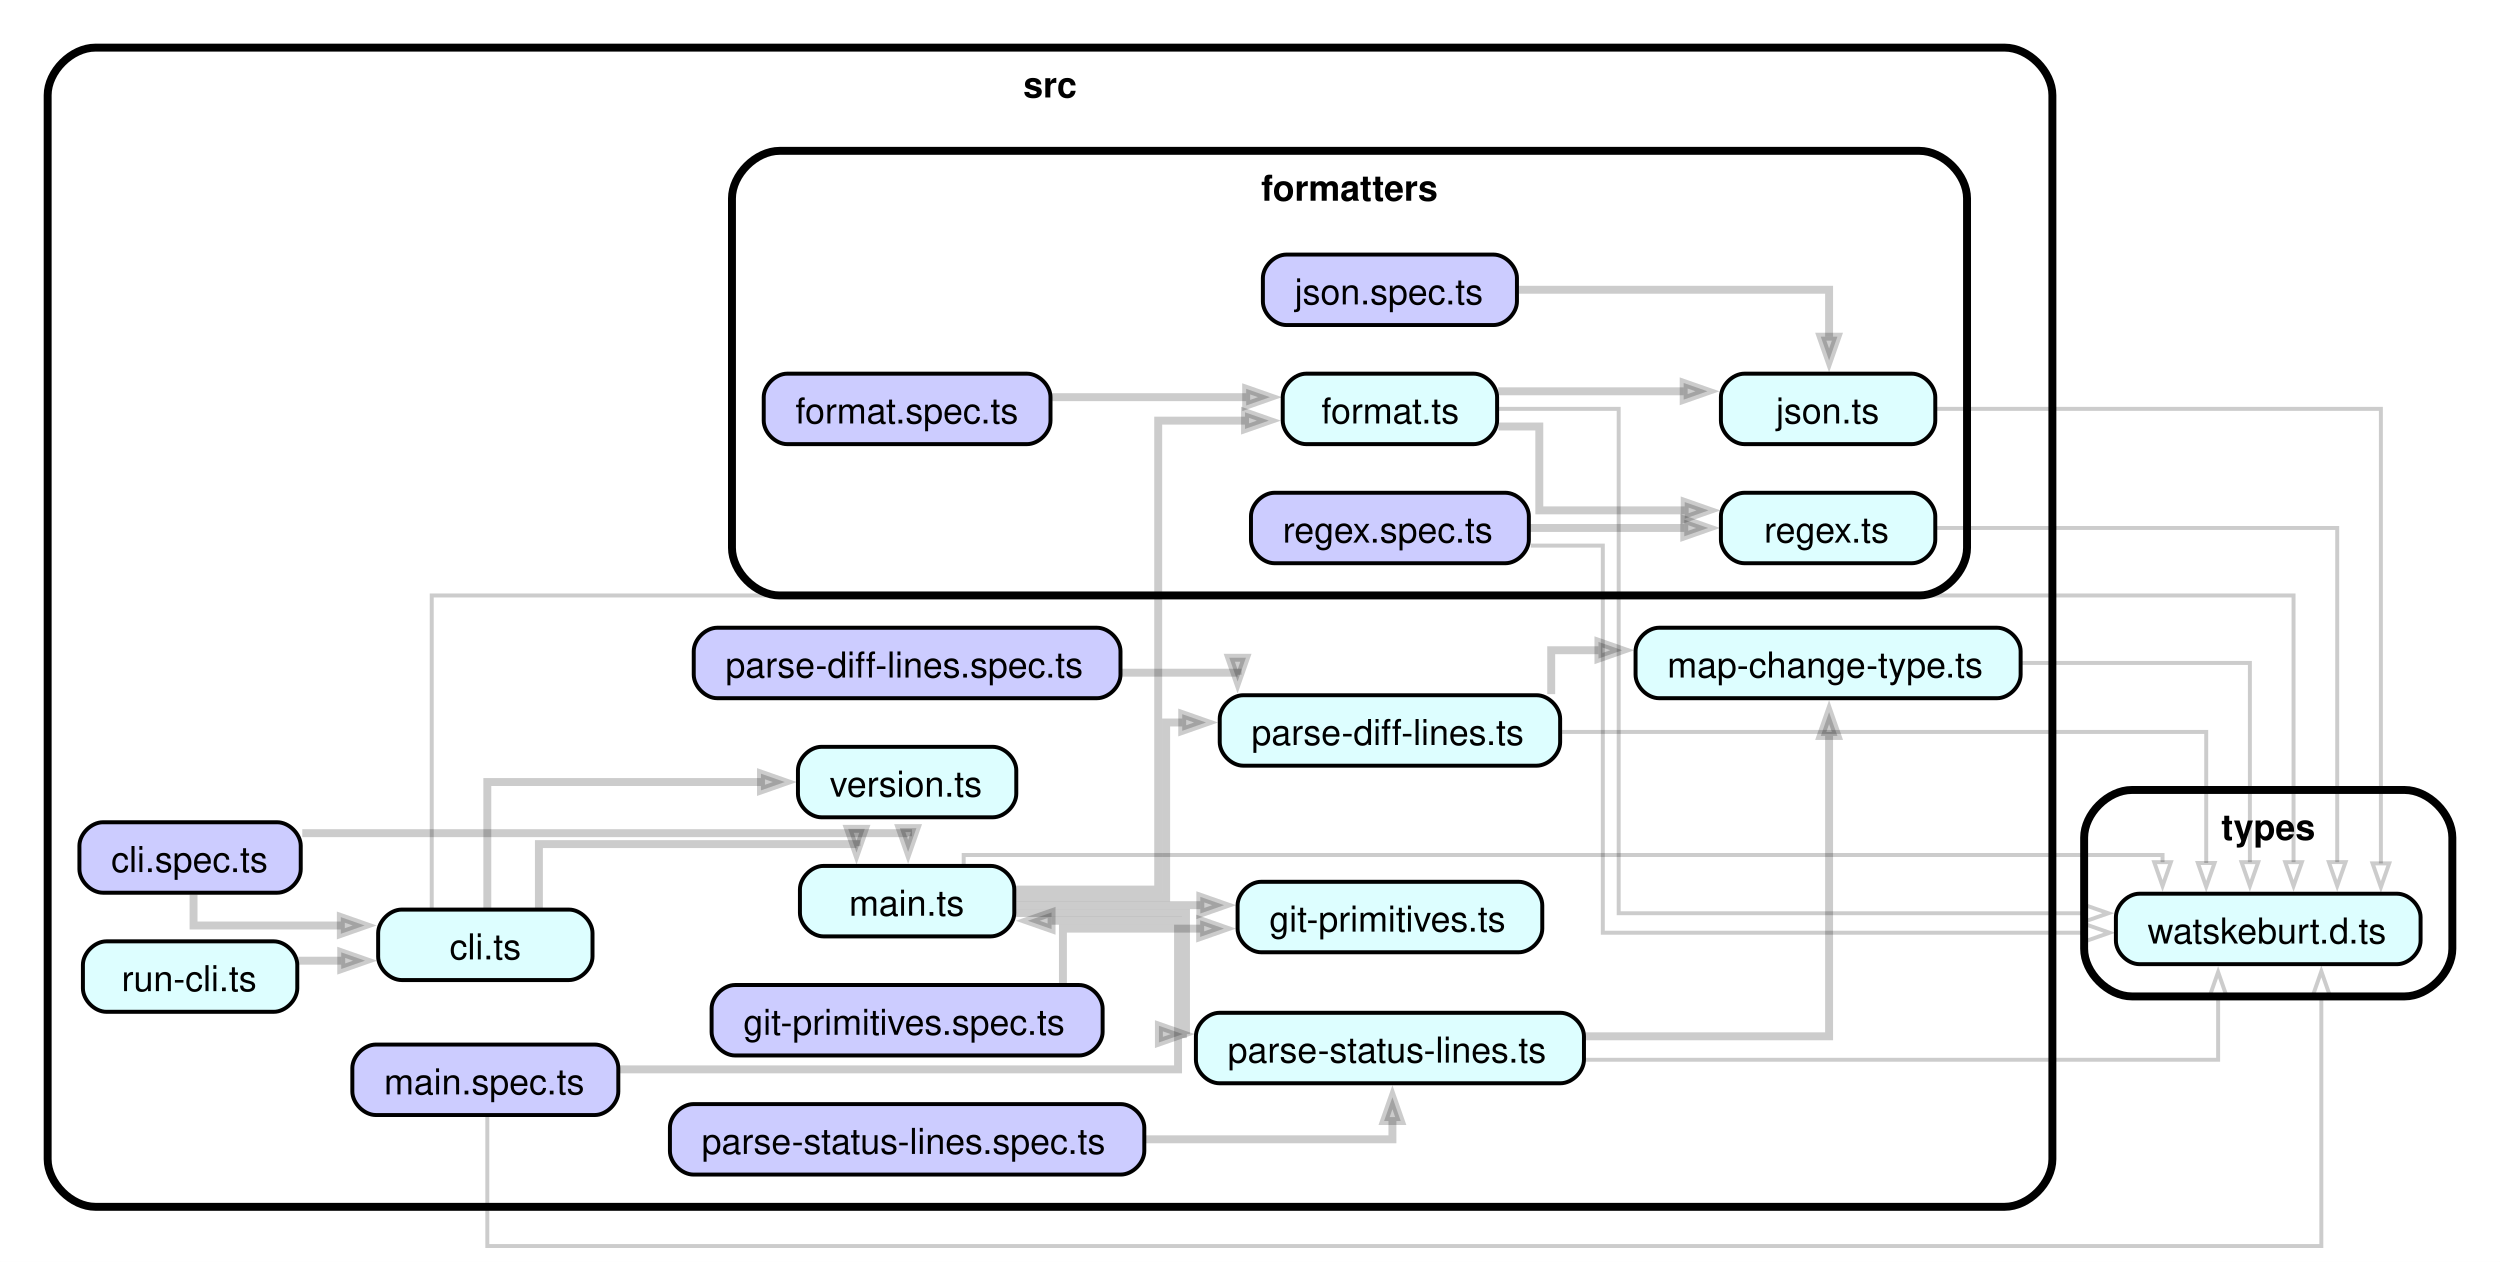
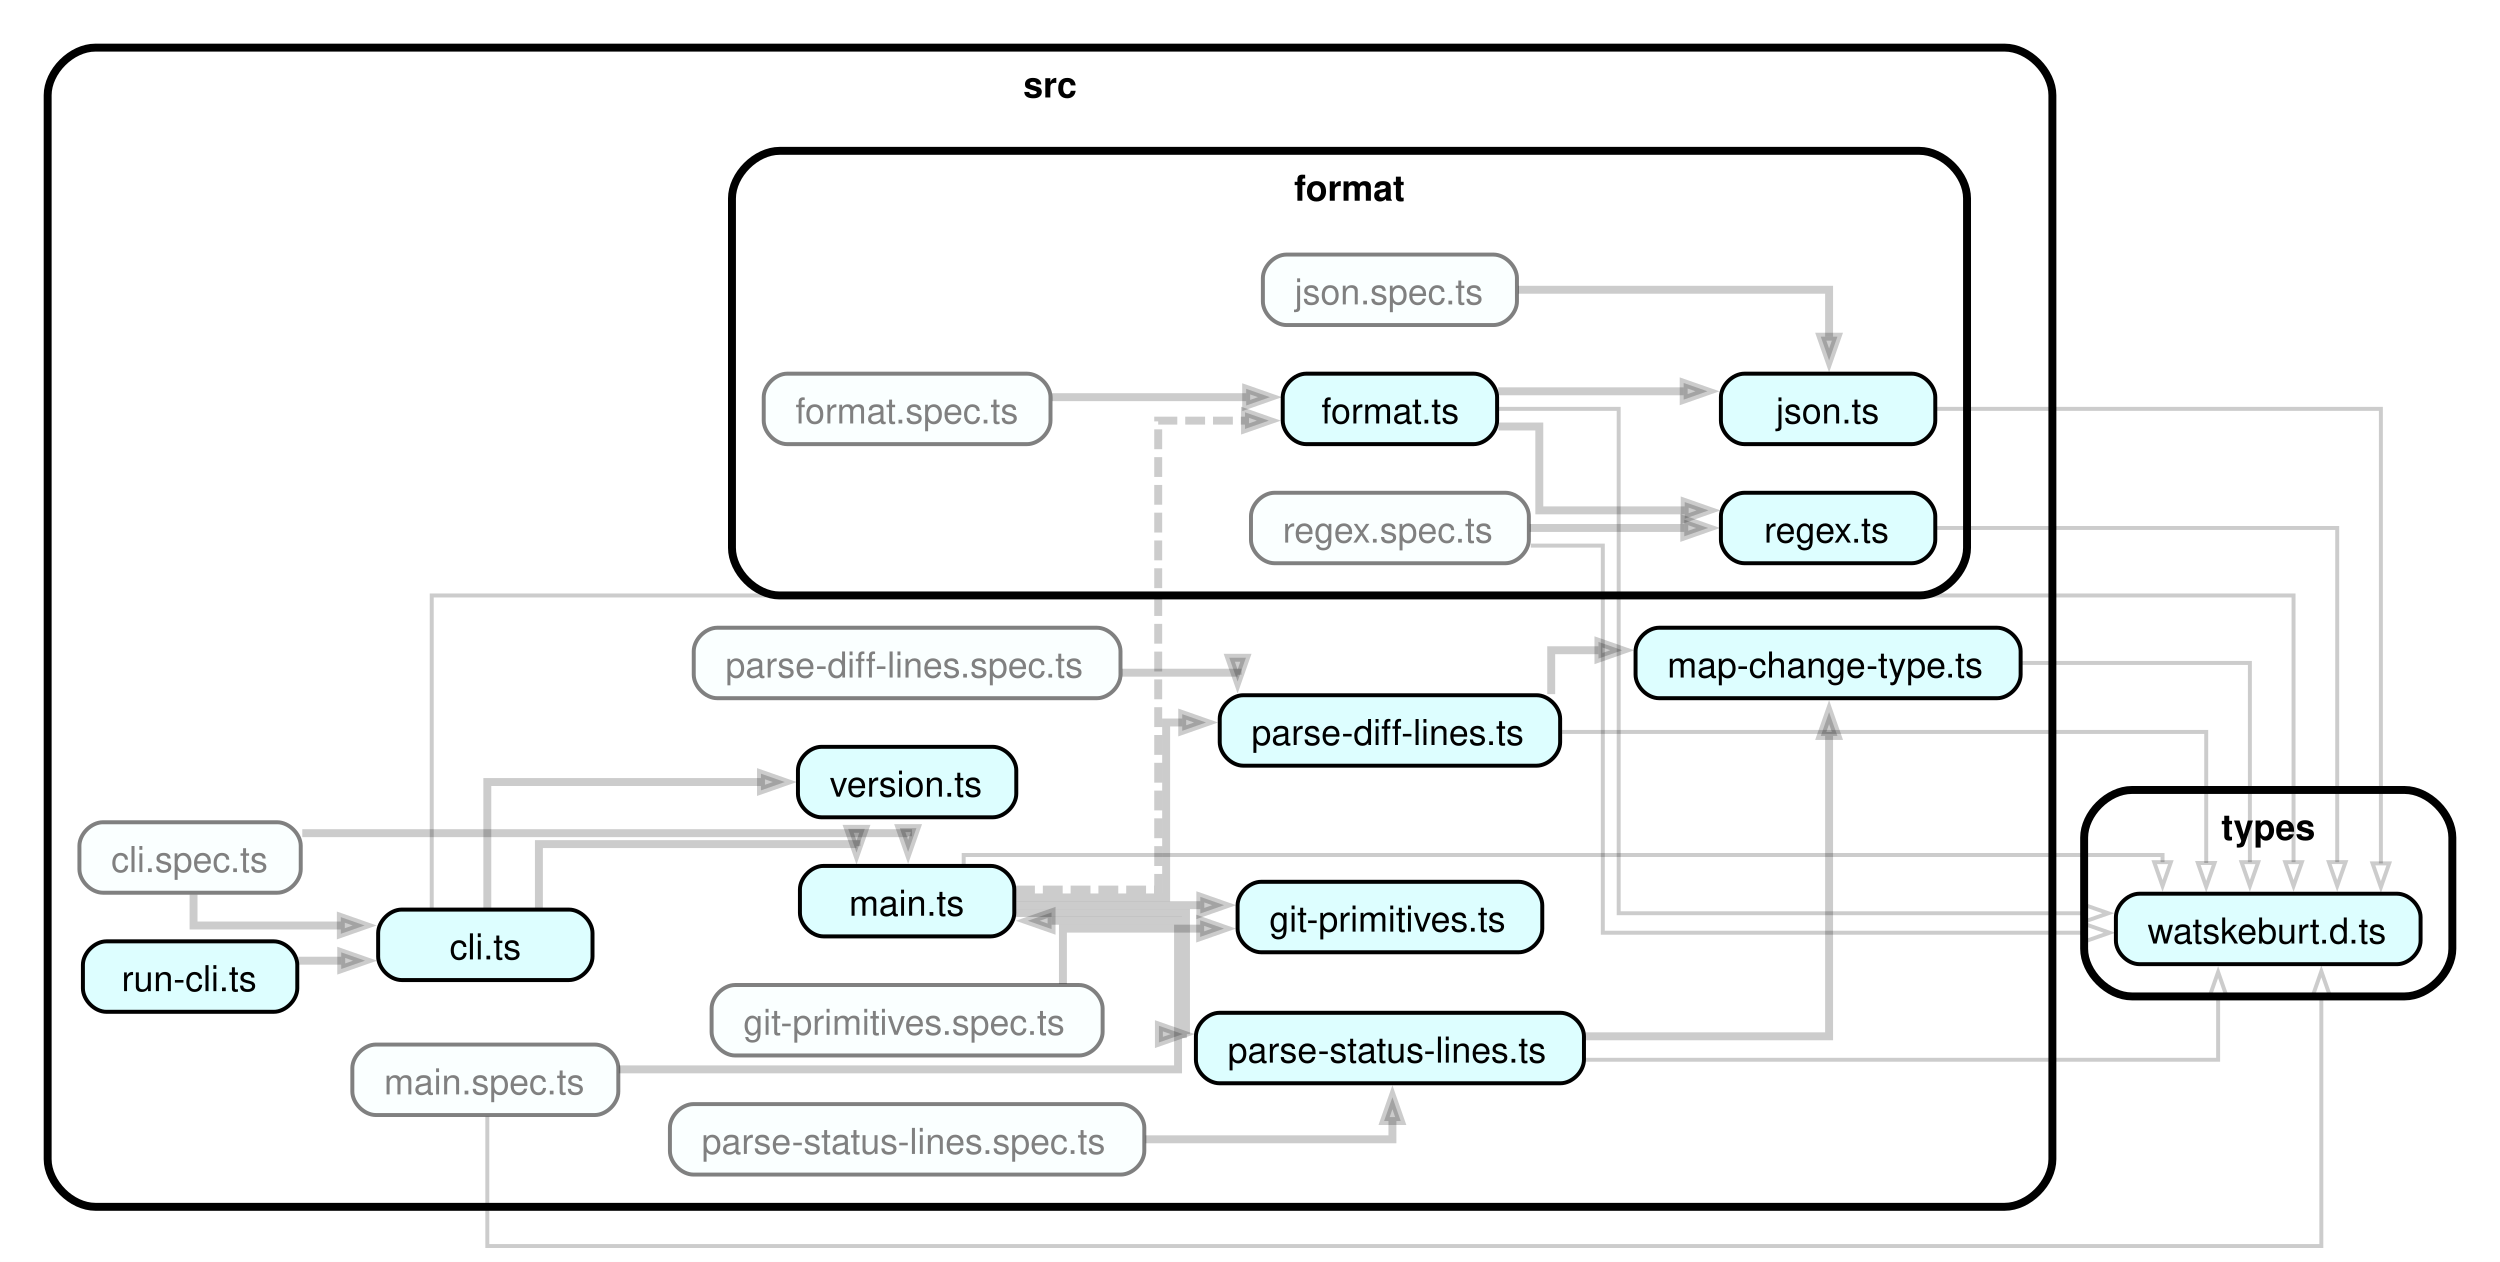
<svg xmlns="http://www.w3.org/2000/svg" xmlns:xlink="http://www.w3.org/1999/xlink" width="630pt" height="318pt" viewBox="0.00 0.00 629.75 317.88">
  <g id="graph0" class="graph" transform="scale(1 1) rotate(0) translate(4 313.88)">
    <polygon fill="white" stroke="none" points="-4,4 -4,-313.88 625.75,-313.88 625.75,4 -4,4" />
    <g id="clust1" class="cluster">
      <path fill="#ffffff" stroke="black" stroke-width="2" d="M20,-9.88C20,-9.88 501,-9.88 501,-9.88 507,-9.88 513,-15.88 513,-21.88 513,-21.88 513,-289.88 513,-289.88 513,-295.88 507,-301.88 501,-301.88 501,-301.88 20,-301.88 20,-301.88 14,-301.88 8,-295.88 8,-289.88 8,-289.88 8,-21.88 8,-21.88 8,-15.88 14,-9.88 20,-9.88" />
      <text text-anchor="middle" x="260.5" y="-289.32" font-family="Helvetica,sans-Serif" font-weight="bold" font-size="9.00">src</text>
    </g>
    <g id="clust2" class="cluster">
      <path fill="#ffffff" stroke="black" stroke-width="2" d="M192.38,-163.88C192.38,-163.88 479.5,-163.88 479.5,-163.88 485.5,-163.88 491.5,-169.88 491.5,-175.88 491.5,-175.88 491.5,-263.88 491.5,-263.88 491.5,-269.88 485.5,-275.88 479.5,-275.88 479.5,-275.88 192.38,-275.88 192.38,-275.88 186.38,-275.88 180.38,-269.88 180.38,-263.88 180.38,-263.88 180.38,-175.88 180.38,-175.88 180.38,-169.88 186.38,-163.88 192.38,-163.88" />
-       <text text-anchor="middle" x="335.94" y="-263.32" font-family="Helvetica,sans-Serif" font-weight="bold" font-size="9.00">formatters</text>
+       <text text-anchor="middle" x="335.94" y="-263.32" font-family="Helvetica,sans-Serif" font-weight="bold" font-size="9.00">format</text>
    </g>
    <g id="clust3" class="cluster">
      <path fill="#ffffff" stroke="black" stroke-width="2" d="M533,-62.88C533,-62.88 601.75,-62.88 601.75,-62.88 607.75,-62.88 613.75,-68.88 613.75,-74.88 613.75,-74.88 613.75,-102.88 613.75,-102.88 613.75,-108.88 607.75,-114.88 601.75,-114.88 601.75,-114.88 533,-114.88 533,-114.88 527,-114.88 521,-108.88 521,-102.88 521,-102.88 521,-74.88 521,-74.88 521,-68.88 527,-62.88 533,-62.88" />
      <text text-anchor="middle" x="567.38" y="-102.33" font-family="Helvetica,sans-Serif" font-weight="bold" font-size="9.00">types</text>
    </g>
    <g id="node1" class="node">
      <g id="a_node1">
-         <a xlink:href="vscode://file/${process.cwd()}/src/cli.spec.ts" xlink:title="cli.spec.ts">
-           <path fill="#ccccff" stroke="black" d="M65.83,-106.75C65.83,-106.75 21.92,-106.75 21.92,-106.75 18.96,-106.75 16,-103.79 16,-100.83 16,-100.83 16,-94.92 16,-94.92 16,-91.96 18.96,-89 21.92,-89 21.92,-89 65.83,-89 65.83,-89 68.79,-89 71.75,-91.96 71.75,-94.92 71.75,-94.92 71.75,-100.83 71.75,-100.83 71.75,-103.79 68.79,-106.75 65.83,-106.75" />
-           <text text-anchor="start" x="24" y="-94.2" font-family="Helvetica,sans-Serif" font-size="9.00">cli.spec.ts</text>
+         <a xlink:href="vscode://file//Users/sander/prg/js/watskeburt/src/cli.spec.ts" xlink:title="cli.spec.ts">
+           <path fill="#faffff" stroke="gray" d="M65.83,-106.75C65.83,-106.75 21.92,-106.75 21.92,-106.75 18.96,-106.75 16,-103.79 16,-100.83 16,-100.83 16,-94.92 16,-94.92 16,-91.96 18.96,-89 21.92,-89 21.92,-89 65.83,-89 65.83,-89 68.79,-89 71.75,-91.96 71.75,-94.92 71.75,-94.92 71.75,-100.83 71.75,-100.83 71.75,-103.79 68.79,-106.75 65.83,-106.75" />
+           <text text-anchor="start" x="24" y="-94.2" font-family="Helvetica,sans-Serif" font-size="9.00" fill="gray">cli.spec.ts</text>
        </a>
      </g>
    </g>
    <g id="node2" class="node">
      <g id="a_node2">
-         <a xlink:href="vscode://file/${process.cwd()}/src/cli.ts" xlink:title="cli.ts">
+         <a xlink:href="vscode://file//Users/sander/prg/js/watskeburt/src/cli.ts" xlink:title="cli.ts">
          <path fill="#ddfeff" stroke="black" d="M139.33,-84.75C139.33,-84.75 97.17,-84.75 97.17,-84.75 94.21,-84.75 91.25,-81.79 91.25,-78.83 91.25,-78.83 91.25,-72.92 91.25,-72.92 91.25,-69.96 94.21,-67 97.17,-67 97.17,-67 139.33,-67 139.33,-67 142.29,-67 145.25,-69.96 145.25,-72.92 145.25,-72.92 145.25,-78.83 145.25,-78.83 145.25,-81.79 142.29,-84.75 139.33,-84.75" />
          <text text-anchor="start" x="109.25" y="-72.2" font-family="Helvetica,sans-Serif" font-size="9.00">cli.ts</text>
        </a>
      </g>
    </g>
    <g id="edge1" class="edge">
      <path fill="none" stroke="#000000" stroke-width="2" stroke-opacity="0.2" d="M44.75,-88.51C44.75,-84.51 44.75,-80.75 44.75,-80.75 44.75,-80.75 81.85,-80.75 81.85,-80.75" />
      <polygon fill="#000000" fill-opacity="0.2" stroke="#000000" stroke-width="2" stroke-opacity="0.2" points="81.85,-82.85 87.85,-80.75 81.85,-78.65 81.85,-82.85" />
    </g>
    <g id="node3" class="node">
      <g id="a_node3">
-         <a xlink:href="vscode://file/${process.cwd()}/src/main.ts" xlink:title="main.ts">
+         <a xlink:href="vscode://file//Users/sander/prg/js/watskeburt/src/main.ts" xlink:title="main.ts">
          <path fill="#ddfeff" stroke="black" d="M245.58,-95.75C245.58,-95.75 203.42,-95.75 203.42,-95.75 200.46,-95.75 197.5,-92.79 197.5,-89.83 197.5,-89.83 197.5,-83.92 197.5,-83.92 197.5,-80.96 200.46,-78 203.42,-78 203.42,-78 245.58,-78 245.58,-78 248.54,-78 251.5,-80.96 251.5,-83.92 251.5,-83.92 251.5,-89.83 251.5,-89.83 251.5,-92.79 248.54,-95.75 245.58,-95.75" />
          <text text-anchor="start" x="209.88" y="-83.2" font-family="Helvetica,sans-Serif" font-size="9.00">main.ts</text>
        </a>
      </g>
    </g>
    <g id="edge2" class="edge">
      <path fill="none" stroke="#000000" stroke-width="2" stroke-opacity="0.2" d="M72.14,-104C123.01,-104 224.75,-104 224.75,-104 224.75,-104 224.75,-103.22 224.75,-103.22" />
      <polygon fill="#000000" fill-opacity="0.2" stroke="#000000" stroke-width="2" stroke-opacity="0.2" points="226.85,-105.27 224.75,-99.27 222.65,-105.27 226.85,-105.27" />
    </g>
    <g id="edge4" class="edge">
      <path fill="none" stroke="#000000" stroke-width="2" stroke-opacity="0.2" d="M131.75,-85.04C131.75,-92.3 131.75,-101.25 131.75,-101.25 131.75,-101.25 211.75,-101.25 211.75,-101.25 211.75,-101.25 211.75,-100.73 211.75,-100.73" />
      <polygon fill="#000000" fill-opacity="0.2" stroke="#000000" stroke-width="2" stroke-opacity="0.2" points="213.85,-105.09 211.75,-99.09 209.65,-105.09 213.85,-105.09" />
    </g>
    <g id="node4" class="node">
      <g id="a_node4">
-         <a xlink:href="vscode://file/${process.cwd()}/types/watskeburt.d.ts" xlink:title="watskeburt.d.ts">
+         <a xlink:href="vscode://file//Users/sander/prg/js/watskeburt/types/watskeburt.d.ts" xlink:title="watskeburt.d.ts">
          <path fill="#ddfeff" stroke="black" d="M599.83,-88.75C599.83,-88.75 534.92,-88.75 534.92,-88.75 531.96,-88.75 529,-85.79 529,-82.83 529,-82.83 529,-76.92 529,-76.92 529,-73.96 531.96,-71 534.92,-71 534.92,-71 599.83,-71 599.83,-71 602.79,-71 605.75,-73.96 605.75,-76.92 605.75,-76.92 605.75,-82.83 605.75,-82.83 605.75,-85.79 602.79,-88.75 599.83,-88.75" />
          <text text-anchor="start" x="537" y="-76.2" font-family="Helvetica,sans-Serif" font-size="9.00">watskeburt.d.ts</text>
        </a>
      </g>
    </g>
    <g id="edge3" class="edge">
      <path fill="none" stroke="#000000" stroke-opacity="0.2" d="M104.75,-84.96C104.75,-107.44 104.75,-163.88 104.75,-163.88 104.75,-163.88 573.75,-163.88 573.75,-163.88 573.75,-163.88 573.75,-96.7 573.75,-96.7" />
      <polygon fill="none" stroke="#000000" stroke-opacity="0.2" points="575.85,-96.7 573.75,-90.7 571.65,-96.7 575.85,-96.7" />
    </g>
    <g id="node5" class="node">
      <g id="a_node5">
-         <a xlink:href="vscode://file/${process.cwd()}/src/version.ts" xlink:title="version.ts">
+         <a xlink:href="vscode://file//Users/sander/prg/js/watskeburt/src/version.ts" xlink:title="version.ts">
          <path fill="#ddfeff" stroke="black" d="M246.08,-125.75C246.08,-125.75 202.92,-125.75 202.92,-125.75 199.96,-125.75 197,-122.79 197,-119.83 197,-119.83 197,-113.92 197,-113.92 197,-110.96 199.96,-108 202.92,-108 202.92,-108 246.08,-108 246.08,-108 249.04,-108 252,-110.96 252,-113.92 252,-113.92 252,-119.83 252,-119.83 252,-122.79 249.04,-125.75 246.08,-125.75" />
          <text text-anchor="start" x="205" y="-113.2" font-family="Helvetica,sans-Serif" font-size="9.00">version.ts</text>
        </a>
      </g>
    </g>
    <g id="edge5" class="edge">
      <path fill="none" stroke="#000000" stroke-width="2" stroke-opacity="0.2" d="M118.75,-84.97C118.75,-97.05 118.75,-116.88 118.75,-116.88 118.75,-116.88 187.69,-116.88 187.69,-116.88" />
      <polygon fill="#000000" fill-opacity="0.2" stroke="#000000" stroke-width="2" stroke-opacity="0.2" points="187.69,-118.98 193.69,-116.88 187.69,-114.78 187.69,-118.98" />
    </g>
    <g id="edge18" class="edge">
      <path fill="none" stroke="#000000" stroke-opacity="0.2" d="M238.75,-95.8C238.75,-97.36 238.75,-98.5 238.75,-98.5 238.75,-98.5 540.75,-98.5 540.75,-98.5 540.75,-98.5 540.75,-96.7 540.75,-96.7" />
      <polygon fill="none" stroke="#000000" stroke-opacity="0.2" points="542.85,-96.7 540.75,-90.7 538.65,-96.7 542.85,-96.7" />
    </g>
    <g id="node7" class="node">
      <g id="a_node7">
-         <a xlink:href="vscode://file/${process.cwd()}/src/formatters/format.ts" xlink:title="format.ts">
+         <a xlink:href="vscode://file//Users/sander/prg/js/watskeburt/src/format/format.ts" xlink:title="format.ts">
          <path fill="#ddfeff" stroke="black" d="M367.21,-219.75C367.21,-219.75 325.04,-219.75 325.04,-219.75 322.08,-219.75 319.12,-216.79 319.12,-213.83 319.12,-213.83 319.12,-207.92 319.12,-207.92 319.12,-204.96 322.08,-202 325.04,-202 325.04,-202 367.21,-202 367.21,-202 370.17,-202 373.12,-204.96 373.12,-207.92 373.12,-207.92 373.12,-213.83 373.12,-213.83 373.12,-216.79 370.17,-219.75 367.21,-219.75" />
          <text text-anchor="start" x="328.88" y="-207.2" font-family="Helvetica,sans-Serif" font-size="9.00">format.ts</text>
        </a>
      </g>
    </g>
    <g id="edge19" class="edge">
-       <path fill="none" stroke="#000000" stroke-width="2" stroke-opacity="0.2" d="M251.69,-89.79C268.83,-89.79 287.75,-89.79 287.75,-89.79 287.75,-89.79 287.75,-207.92 287.75,-207.92 287.75,-207.92 309.62,-207.92 309.62,-207.92" />
+       <path fill="none" stroke="#000000" stroke-width="2" stroke-dasharray="5,2" stroke-opacity="0.2" d="M251.69,-89.79C268.83,-89.79 287.75,-89.79 287.75,-89.79 287.75,-89.79 287.75,-207.92 287.75,-207.92 287.75,-207.92 309.62,-207.92 309.62,-207.92" />
      <polygon fill="#000000" fill-opacity="0.2" stroke="#000000" stroke-width="2" stroke-opacity="0.2" points="309.62,-210.02 315.62,-207.92 309.62,-205.82 309.62,-210.02" />
    </g>
    <g id="node13" class="node">
      <g id="a_node13">
-         <a xlink:href="vscode://file/${process.cwd()}/src/git-primitives.ts" xlink:title="git-primitives.ts">
+         <a xlink:href="vscode://file//Users/sander/prg/js/watskeburt/src/git-primitives.ts" xlink:title="git-primitives.ts">
          <path fill="#ddfeff" stroke="black" d="M378.58,-91.75C378.58,-91.75 313.67,-91.75 313.67,-91.75 310.71,-91.75 307.75,-88.79 307.75,-85.83 307.75,-85.83 307.75,-79.92 307.75,-79.92 307.75,-76.96 310.71,-74 313.67,-74 313.67,-74 378.58,-74 378.58,-74 381.54,-74 384.5,-76.96 384.5,-79.92 384.5,-79.92 384.5,-85.83 384.5,-85.83 384.5,-88.79 381.54,-91.75 378.58,-91.75" />
          <text text-anchor="start" x="315.75" y="-79.2" font-family="Helvetica,sans-Serif" font-size="9.00">git-primitives.ts</text>
        </a>
      </g>
    </g>
    <g id="edge20" class="edge">
      <path fill="none" stroke="#000000" stroke-width="2" stroke-opacity="0.2" d="M251.8,-85.86C251.8,-85.86 298.36,-85.86 298.36,-85.86" />
      <polygon fill="#000000" fill-opacity="0.2" stroke="#000000" stroke-width="2" stroke-opacity="0.2" points="298.36,-87.96 304.36,-85.86 298.36,-83.76 298.36,-87.96" />
    </g>
    <g id="node15" class="node">
      <g id="a_node15">
-         <a xlink:href="vscode://file/${process.cwd()}/src/parse-diff-lines.ts" xlink:title="parse-diff-lines.ts">
+         <a xlink:href="vscode://file//Users/sander/prg/js/watskeburt/src/parse-diff-lines.ts" xlink:title="parse-diff-lines.ts">
          <path fill="#ddfeff" stroke="black" d="M383.08,-138.75C383.08,-138.75 309.17,-138.75 309.17,-138.75 306.21,-138.75 303.25,-135.79 303.25,-132.83 303.25,-132.83 303.25,-126.92 303.25,-126.92 303.25,-123.96 306.21,-121 309.17,-121 309.17,-121 383.08,-121 383.08,-121 386.04,-121 389,-123.96 389,-126.92 389,-126.92 389,-132.83 389,-132.83 389,-135.79 386.04,-138.75 383.08,-138.75" />
          <text text-anchor="start" x="311.25" y="-126.2" font-family="Helvetica,sans-Serif" font-size="9.00">parse-diff-lines.ts</text>
        </a>
      </g>
    </g>
    <g id="edge21" class="edge">
      <path fill="none" stroke="#000000" stroke-width="2" stroke-opacity="0.2" d="M251.79,-87.82C269.67,-87.82 289.75,-87.82 289.75,-87.82 289.75,-87.82 289.75,-131.88 289.75,-131.88 289.75,-131.88 293.8,-131.88 293.8,-131.88" />
      <polygon fill="#000000" fill-opacity="0.2" stroke="#000000" stroke-width="2" stroke-opacity="0.2" points="293.8,-133.98 299.8,-131.88 293.8,-129.78 293.8,-133.98" />
    </g>
    <g id="node16" class="node">
      <g id="a_node16">
-         <a xlink:href="vscode://file/${process.cwd()}/src/parse-status-lines.ts" xlink:title="parse-status-lines.ts">
+         <a xlink:href="vscode://file//Users/sander/prg/js/watskeburt/src/parse-status-lines.ts" xlink:title="parse-status-lines.ts">
          <path fill="#ddfeff" stroke="black" d="M389.08,-58.75C389.08,-58.75 303.17,-58.75 303.17,-58.75 300.21,-58.75 297.25,-55.79 297.25,-52.83 297.25,-52.83 297.25,-46.92 297.25,-46.92 297.25,-43.96 300.21,-41 303.17,-41 303.17,-41 389.08,-41 389.08,-41 392.04,-41 395,-43.96 395,-46.92 395,-46.92 395,-52.83 395,-52.83 395,-55.79 392.04,-58.75 389.08,-58.75" />
          <text text-anchor="start" x="305.25" y="-46.2" font-family="Helvetica,sans-Serif" font-size="9.00">parse-status-lines.ts</text>
        </a>
      </g>
    </g>
    <g id="edge22" class="edge">
      <path fill="none" stroke="#000000" stroke-width="2" stroke-opacity="0.2" d="M251.86,-83.89C271.59,-83.89 294.75,-83.89 294.75,-83.89 294.75,-83.89 294.75,-53.38 294.75,-53.38 294.75,-53.38 294.97,-53.38 294.97,-53.38" />
      <polygon fill="#000000" fill-opacity="0.2" stroke="#000000" stroke-width="2" stroke-opacity="0.2" points="287.93,-55.48 293.93,-53.38 287.93,-51.28 287.93,-55.48" />
    </g>
    <g id="node6" class="node">
      <g id="a_node6">
-         <a xlink:href="vscode://file/${process.cwd()}/src/formatters/format.spec.ts" xlink:title="format.spec.ts">
-           <path fill="#ccccff" stroke="black" d="M254.71,-219.75C254.71,-219.75 194.29,-219.75 194.29,-219.75 191.33,-219.75 188.38,-216.79 188.38,-213.83 188.38,-213.83 188.38,-207.92 188.38,-207.92 188.38,-204.96 191.33,-202 194.29,-202 194.29,-202 254.71,-202 254.71,-202 257.67,-202 260.62,-204.96 260.62,-207.92 260.62,-207.92 260.62,-213.83 260.62,-213.83 260.62,-216.79 257.67,-219.75 254.71,-219.75" />
-           <text text-anchor="start" x="196.38" y="-207.2" font-family="Helvetica,sans-Serif" font-size="9.00">format.spec.ts</text>
+         <a xlink:href="vscode://file//Users/sander/prg/js/watskeburt/src/format/format.spec.ts" xlink:title="format.spec.ts">
+           <path fill="#faffff" stroke="gray" d="M254.71,-219.75C254.71,-219.75 194.29,-219.75 194.29,-219.75 191.33,-219.75 188.38,-216.79 188.38,-213.83 188.38,-213.83 188.38,-207.92 188.38,-207.92 188.38,-204.96 191.33,-202 194.29,-202 194.29,-202 254.71,-202 254.71,-202 257.67,-202 260.62,-204.96 260.62,-207.92 260.62,-207.92 260.62,-213.83 260.62,-213.83 260.62,-216.79 257.67,-219.75 254.71,-219.75" />
+           <text text-anchor="start" x="196.38" y="-207.2" font-family="Helvetica,sans-Serif" font-size="9.00" fill="gray">format.spec.ts</text>
        </a>
      </g>
    </g>
    <g id="edge6" class="edge">
      <path fill="none" stroke="#000000" stroke-width="2" stroke-opacity="0.2" d="M260.99,-213.83C260.99,-213.83 309.91,-213.83 309.91,-213.83" />
      <polygon fill="#000000" fill-opacity="0.2" stroke="#000000" stroke-width="2" stroke-opacity="0.2" points="309.91,-215.93 315.91,-213.83 309.91,-211.73 309.91,-215.93" />
    </g>
    <g id="edge7" class="edge">
      <path fill="none" stroke="#000000" stroke-opacity="0.2" d="M373.59,-210.88C388.43,-210.88 403.75,-210.88 403.75,-210.88 403.75,-210.88 403.75,-83.83 403.75,-83.83 403.75,-83.83 521.08,-83.83 521.08,-83.83" />
      <polygon fill="none" stroke="#000000" stroke-opacity="0.2" points="521.08,-85.93 527.08,-83.83 521.08,-81.73 521.08,-85.93" />
    </g>
    <g id="node8" class="node">
      <g id="a_node8">
-         <a xlink:href="vscode://file/${process.cwd()}/src/formatters/json.ts" xlink:title="json.ts">
+         <a xlink:href="vscode://file//Users/sander/prg/js/watskeburt/src/format/json.ts" xlink:title="json.ts">
          <path fill="#ddfeff" stroke="black" d="M477.58,-219.75C477.58,-219.75 435.42,-219.75 435.42,-219.75 432.46,-219.75 429.5,-216.79 429.5,-213.83 429.5,-213.83 429.5,-207.92 429.5,-207.92 429.5,-204.96 432.46,-202 435.42,-202 435.42,-202 477.58,-202 477.58,-202 480.54,-202 483.5,-204.96 483.5,-207.92 483.5,-207.92 483.5,-213.83 483.5,-213.83 483.5,-216.79 480.54,-219.75 477.58,-219.75" />
          <text text-anchor="start" x="443.38" y="-207.2" font-family="Helvetica,sans-Serif" font-size="9.00">json.ts</text>
        </a>
      </g>
    </g>
    <g id="edge8" class="edge">
      <path fill="none" stroke="#000000" stroke-width="2" stroke-opacity="0.2" d="M373.41,-215.31C373.41,-215.31 420.12,-215.31 420.12,-215.31" />
      <polygon fill="#000000" fill-opacity="0.2" stroke="#000000" stroke-width="2" stroke-opacity="0.2" points="420.12,-217.41 426.12,-215.31 420.12,-213.21 420.12,-217.41" />
    </g>
    <g id="node9" class="node">
      <g id="a_node9">
-         <a xlink:href="vscode://file/${process.cwd()}/src/formatters/regex.ts" xlink:title="regex.ts">
+         <a xlink:href="vscode://file//Users/sander/prg/js/watskeburt/src/format/regex.ts" xlink:title="regex.ts">
          <path fill="#ddfeff" stroke="black" d="M477.58,-189.75C477.58,-189.75 435.42,-189.75 435.42,-189.75 432.46,-189.75 429.5,-186.79 429.5,-183.83 429.5,-183.83 429.5,-177.92 429.5,-177.92 429.5,-174.96 432.46,-172 435.42,-172 435.42,-172 477.58,-172 477.58,-172 480.54,-172 483.5,-174.96 483.5,-177.92 483.5,-177.92 483.5,-183.83 483.5,-183.83 483.5,-186.79 480.54,-189.75 477.58,-189.75" />
          <text text-anchor="start" x="440.38" y="-177.2" font-family="Helvetica,sans-Serif" font-size="9.00">regex.ts</text>
        </a>
      </g>
    </g>
    <g id="edge9" class="edge">
      <path fill="none" stroke="#000000" stroke-width="2" stroke-opacity="0.2" d="M373.47,-206.44C379.3,-206.44 383.75,-206.44 383.75,-206.44 383.75,-206.44 383.75,-185.31 383.75,-185.31 383.75,-185.31 420.38,-185.31 420.38,-185.31" />
      <polygon fill="#000000" fill-opacity="0.2" stroke="#000000" stroke-width="2" stroke-opacity="0.2" points="420.38,-187.41 426.38,-185.31 420.38,-183.21 420.38,-187.41" />
    </g>
    <g id="edge11" class="edge">
      <path fill="none" stroke="#000000" stroke-opacity="0.2" d="M483.68,-210.88C524.2,-210.88 595.75,-210.88 595.75,-210.88 595.75,-210.88 595.75,-96.39 595.75,-96.39" />
      <polygon fill="none" stroke="#000000" stroke-opacity="0.2" points="597.85,-96.39 595.75,-90.39 593.65,-96.39 597.85,-96.39" />
    </g>
    <g id="edge14" class="edge">
      <path fill="none" stroke="#000000" stroke-opacity="0.2" d="M483.7,-180.88C521.35,-180.88 584.75,-180.88 584.75,-180.88 584.75,-180.88 584.75,-96.71 584.75,-96.71" />
      <polygon fill="none" stroke="#000000" stroke-opacity="0.2" points="586.85,-96.71 584.75,-90.71 582.65,-96.71 586.85,-96.71" />
    </g>
    <g id="node10" class="node">
      <g id="a_node10">
-         <a xlink:href="vscode://file/${process.cwd()}/src/formatters/json.spec.ts" xlink:title="json.spec.ts">
-           <path fill="#ccccff" stroke="black" d="M372.21,-249.75C372.21,-249.75 320.04,-249.75 320.04,-249.75 317.08,-249.75 314.12,-246.79 314.12,-243.83 314.12,-243.83 314.12,-237.92 314.12,-237.92 314.12,-234.96 317.08,-232 320.04,-232 320.04,-232 372.21,-232 372.21,-232 375.17,-232 378.12,-234.96 378.12,-237.92 378.12,-237.92 378.12,-243.83 378.12,-243.83 378.12,-246.79 375.17,-249.75 372.21,-249.75" />
-           <text text-anchor="start" x="322.12" y="-237.2" font-family="Helvetica,sans-Serif" font-size="9.00">json.spec.ts</text>
+         <a xlink:href="vscode://file//Users/sander/prg/js/watskeburt/src/format/json.spec.ts" xlink:title="json.spec.ts">
+           <path fill="#faffff" stroke="gray" d="M372.21,-249.75C372.21,-249.75 320.04,-249.75 320.04,-249.75 317.08,-249.75 314.12,-246.79 314.12,-243.83 314.12,-243.83 314.12,-237.92 314.12,-237.92 314.12,-234.96 317.08,-232 320.04,-232 320.04,-232 372.21,-232 372.21,-232 375.17,-232 378.12,-234.96 378.12,-237.92 378.12,-237.92 378.12,-243.83 378.12,-243.83 378.12,-246.79 375.17,-249.75 372.21,-249.75" />
+           <text text-anchor="start" x="322.12" y="-237.2" font-family="Helvetica,sans-Serif" font-size="9.00" fill="gray">json.spec.ts</text>
        </a>
      </g>
    </g>
    <g id="edge10" class="edge">
      <path fill="none" stroke="#000000" stroke-width="2" stroke-opacity="0.2" d="M378.42,-240.88C411.07,-240.88 456.75,-240.88 456.75,-240.88 456.75,-240.88 456.75,-229.07 456.75,-229.07" />
      <polygon fill="#000000" fill-opacity="0.2" stroke="#000000" stroke-width="2" stroke-opacity="0.2" points="458.85,-229.07 456.75,-223.07 454.65,-229.07 458.85,-229.07" />
    </g>
    <g id="node11" class="node">
      <g id="a_node11">
-         <a xlink:href="vscode://file/${process.cwd()}/src/formatters/regex.spec.ts" xlink:title="regex.spec.ts">
-           <path fill="#ccccff" stroke="black" d="M375.21,-189.75C375.21,-189.75 317.04,-189.75 317.04,-189.75 314.08,-189.75 311.12,-186.79 311.12,-183.83 311.12,-183.83 311.12,-177.92 311.12,-177.92 311.12,-174.96 314.08,-172 317.04,-172 317.04,-172 375.21,-172 375.21,-172 378.17,-172 381.12,-174.96 381.12,-177.92 381.12,-177.92 381.12,-183.83 381.12,-183.83 381.12,-186.79 378.17,-189.75 375.21,-189.75" />
-           <text text-anchor="start" x="319.12" y="-177.2" font-family="Helvetica,sans-Serif" font-size="9.00">regex.spec.ts</text>
+         <a xlink:href="vscode://file//Users/sander/prg/js/watskeburt/src/format/regex.spec.ts" xlink:title="regex.spec.ts">
+           <path fill="#faffff" stroke="gray" d="M375.21,-189.75C375.21,-189.75 317.04,-189.75 317.04,-189.75 314.08,-189.75 311.12,-186.79 311.12,-183.83 311.12,-183.83 311.12,-177.92 311.12,-177.92 311.12,-174.96 314.08,-172 317.04,-172 317.04,-172 375.21,-172 375.21,-172 378.17,-172 381.12,-174.96 381.12,-177.92 381.12,-177.92 381.12,-183.83 381.12,-183.83 381.12,-186.79 378.17,-189.75 375.21,-189.75" />
+           <text text-anchor="start" x="319.12" y="-177.2" font-family="Helvetica,sans-Serif" font-size="9.00" fill="gray">regex.spec.ts</text>
        </a>
      </g>
    </g>
    <g id="edge12" class="edge">
      <path fill="none" stroke="#000000" stroke-opacity="0.2" d="M381.6,-176.44C391.57,-176.44 399.75,-176.44 399.75,-176.44 399.75,-176.44 399.75,-78.92 399.75,-78.92 399.75,-78.92 521.4,-78.92 521.4,-78.92" />
      <polygon fill="none" stroke="#000000" stroke-opacity="0.2" points="521.4,-81.02 527.4,-78.92 521.4,-76.82 521.4,-81.02" />
    </g>
    <g id="edge13" class="edge">
      <path fill="none" stroke="#000000" stroke-width="2" stroke-opacity="0.2" d="M381.35,-180.88C381.35,-180.88 420.27,-180.88 420.27,-180.88" />
      <polygon fill="#000000" fill-opacity="0.2" stroke="#000000" stroke-width="2" stroke-opacity="0.2" points="420.27,-182.98 426.27,-180.88 420.27,-178.78 420.27,-182.98" />
    </g>
    <g id="node12" class="node">
      <g id="a_node12">
-         <a xlink:href="vscode://file/${process.cwd()}/src/git-primitives.spec.ts" xlink:title="git-primitives.spec.ts">
-           <path fill="#ccccff" stroke="black" d="M267.83,-65.75C267.83,-65.75 181.17,-65.75 181.17,-65.75 178.21,-65.75 175.25,-62.79 175.25,-59.83 175.25,-59.83 175.25,-53.92 175.25,-53.92 175.25,-50.96 178.21,-48 181.17,-48 181.17,-48 267.83,-48 267.83,-48 270.79,-48 273.75,-50.96 273.75,-53.92 273.75,-53.92 273.75,-59.83 273.75,-59.83 273.75,-62.79 270.79,-65.75 267.83,-65.75" />
-           <text text-anchor="start" x="183.25" y="-53.2" font-family="Helvetica,sans-Serif" font-size="9.00">git-primitives.spec.ts</text>
+         <a xlink:href="vscode://file//Users/sander/prg/js/watskeburt/src/git-primitives.spec.ts" xlink:title="git-primitives.spec.ts">
+           <path fill="#faffff" stroke="gray" d="M267.83,-65.75C267.83,-65.75 181.17,-65.75 181.17,-65.75 178.21,-65.75 175.25,-62.79 175.25,-59.83 175.25,-59.83 175.25,-53.92 175.25,-53.92 175.25,-50.96 178.21,-48 181.17,-48 181.17,-48 267.83,-48 267.83,-48 270.79,-48 273.75,-50.96 273.75,-53.92 273.75,-53.92 273.75,-59.83 273.75,-59.83 273.75,-62.79 270.79,-65.75 267.83,-65.75" />
+           <text text-anchor="start" x="183.25" y="-53.2" font-family="Helvetica,sans-Serif" font-size="9.00" fill="gray">git-primitives.spec.ts</text>
        </a>
      </g>
    </g>
    <g id="edge15" class="edge">
      <path fill="none" stroke="#000000" stroke-width="2" stroke-opacity="0.2" d="M263.75,-66C263.75,-72.45 263.75,-79.96 263.75,-79.96 263.75,-79.96 298.32,-79.96 298.32,-79.96" />
      <polygon fill="#000000" fill-opacity="0.2" stroke="#000000" stroke-width="2" stroke-opacity="0.2" points="298.32,-82.06 304.32,-79.96 298.32,-77.86 298.32,-82.06" />
    </g>
    <g id="node14" class="node">
      <g id="a_node14">
-         <a xlink:href="vscode://file/${process.cwd()}/src/main.spec.ts" xlink:title="main.spec.ts">
-           <path fill="#ccccff" stroke="black" d="M145.83,-50.75C145.83,-50.75 90.67,-50.75 90.67,-50.75 87.71,-50.75 84.75,-47.79 84.75,-44.83 84.75,-44.83 84.75,-38.92 84.75,-38.92 84.75,-35.96 87.71,-33 90.67,-33 90.67,-33 145.83,-33 145.83,-33 148.79,-33 151.75,-35.96 151.75,-38.92 151.75,-38.92 151.75,-44.83 151.75,-44.83 151.75,-47.79 148.79,-50.75 145.83,-50.75" />
-           <text text-anchor="start" x="92.75" y="-38.2" font-family="Helvetica,sans-Serif" font-size="9.00">main.spec.ts</text>
+         <a xlink:href="vscode://file//Users/sander/prg/js/watskeburt/src/main.spec.ts" xlink:title="main.spec.ts">
+           <path fill="#faffff" stroke="gray" d="M145.83,-50.75C145.83,-50.75 90.67,-50.75 90.67,-50.75 87.71,-50.75 84.75,-47.79 84.75,-44.83 84.75,-44.83 84.75,-38.92 84.75,-38.92 84.75,-35.96 87.71,-33 90.67,-33 90.67,-33 145.83,-33 145.83,-33 148.79,-33 151.75,-35.96 151.75,-38.92 151.75,-38.92 151.75,-44.83 151.75,-44.83 151.75,-47.79 148.79,-50.75 145.83,-50.75" />
+           <text text-anchor="start" x="92.75" y="-38.2" font-family="Helvetica,sans-Serif" font-size="9.00" fill="gray">main.spec.ts</text>
        </a>
      </g>
    </g>
    <g id="edge17" class="edge">
      <path fill="none" stroke="#000000" stroke-width="2" stroke-opacity="0.2" d="M151.9,-44.5C202.6,-44.5 292.75,-44.5 292.75,-44.5 292.75,-44.5 292.75,-81.93 292.75,-81.93 292.75,-81.93 260.89,-81.93 260.89,-81.93" />
      <polygon fill="#000000" fill-opacity="0.2" stroke="#000000" stroke-width="2" stroke-opacity="0.2" points="260.89,-79.83 254.89,-81.93 260.89,-84.03 260.89,-79.83" />
    </g>
    <g id="edge16" class="edge">
      <path fill="none" stroke="#000000" stroke-opacity="0.2" d="M118.75,-32.58C118.75,-20.24 118.75,0 118.75,0 118.75,0 580.75,0 580.75,0 580.75,0 580.75,-63.2 580.75,-63.2" />
      <polygon fill="none" stroke="#000000" stroke-opacity="0.2" points="578.65,-63.2 580.75,-69.2 582.85,-63.2 578.65,-63.2" />
    </g>
    <g id="edge25" class="edge">
      <path fill="none" stroke="#000000" stroke-opacity="0.2" d="M389.48,-129.5C449.81,-129.5 551.75,-129.5 551.75,-129.5 551.75,-129.5 551.75,-96.49 551.75,-96.49" />
      <polygon fill="none" stroke="#000000" stroke-opacity="0.2" points="553.85,-96.49 551.75,-90.49 549.65,-96.49 553.85,-96.49" />
    </g>
    <g id="node17" class="node">
      <g id="a_node17">
-         <a xlink:href="vscode://file/${process.cwd()}/src/map-change-type.ts" xlink:title="map-change-type.ts">
+         <a xlink:href="vscode://file//Users/sander/prg/js/watskeburt/src/map-change-type.ts" xlink:title="map-change-type.ts">
          <path fill="#ddfeff" stroke="black" d="M499.08,-155.75C499.08,-155.75 413.92,-155.75 413.92,-155.75 410.96,-155.75 408,-152.79 408,-149.83 408,-149.83 408,-143.92 408,-143.92 408,-140.96 410.96,-138 413.92,-138 413.92,-138 499.08,-138 499.08,-138 502.04,-138 505,-140.96 505,-143.92 505,-143.92 505,-149.83 505,-149.83 505,-152.79 502.04,-155.75 499.08,-155.75" />
          <text text-anchor="start" x="416" y="-143.2" font-family="Helvetica,sans-Serif" font-size="9.00">map-change-type.ts</text>
        </a>
      </g>
    </g>
    <g id="edge26" class="edge">
      <path fill="none" stroke="#000000" stroke-width="2" stroke-opacity="0.2" d="M386.75,-139.03C386.75,-144.38 386.75,-150.08 386.75,-150.08 386.75,-150.08 398.65,-150.08 398.65,-150.08" />
      <polygon fill="#000000" fill-opacity="0.2" stroke="#000000" stroke-width="2" stroke-opacity="0.2" points="398.65,-152.18 404.65,-150.08 398.65,-147.98 398.65,-152.18" />
    </g>
    <g id="edge28" class="edge">
      <path fill="none" stroke="#000000" stroke-opacity="0.2" d="M395.3,-46.92C456.98,-46.92 554.75,-46.92 554.75,-46.92 554.75,-46.92 554.75,-63.01 554.75,-63.01" />
      <polygon fill="none" stroke="#000000" stroke-opacity="0.2" points="552.65,-63.01 554.75,-69.01 556.85,-63.01 552.65,-63.01" />
    </g>
    <g id="edge29" class="edge">
      <path fill="none" stroke="#000000" stroke-width="2" stroke-opacity="0.2" d="M395.29,-52.83C424.84,-52.83 456.75,-52.83 456.75,-52.83 456.75,-52.83 456.75,-128.49 456.75,-128.49" />
      <polygon fill="#000000" fill-opacity="0.2" stroke="#000000" stroke-width="2" stroke-opacity="0.2" points="454.65,-128.49 456.75,-134.49 458.85,-128.49 454.65,-128.49" />
    </g>
    <g id="edge23" class="edge">
      <path fill="none" stroke="#000000" stroke-opacity="0.2" d="M505.27,-146.88C533.2,-146.88 562.75,-146.88 562.75,-146.88 562.75,-146.88 562.75,-96.7 562.75,-96.7" />
      <polygon fill="none" stroke="#000000" stroke-opacity="0.2" points="564.85,-96.7 562.75,-90.7 560.65,-96.7 564.85,-96.7" />
    </g>
    <g id="node18" class="node">
      <g id="a_node18">
-         <a xlink:href="vscode://file/${process.cwd()}/src/parse-diff-lines.spec.ts" xlink:title="parse-diff-lines.spec.ts">
-           <path fill="#ccccff" stroke="black" d="M272.33,-155.75C272.33,-155.75 176.67,-155.75 176.67,-155.75 173.71,-155.75 170.75,-152.79 170.75,-149.83 170.75,-149.83 170.75,-143.92 170.75,-143.92 170.75,-140.96 173.71,-138 176.67,-138 176.67,-138 272.33,-138 272.33,-138 275.29,-138 278.25,-140.96 278.25,-143.92 278.25,-143.92 278.25,-149.83 278.25,-149.83 278.25,-152.79 275.29,-155.75 272.33,-155.75" />
-           <text text-anchor="start" x="178.75" y="-143.2" font-family="Helvetica,sans-Serif" font-size="9.00">parse-diff-lines.spec.ts</text>
+         <a xlink:href="vscode://file//Users/sander/prg/js/watskeburt/src/parse-diff-lines.spec.ts" xlink:title="parse-diff-lines.spec.ts">
+           <path fill="#faffff" stroke="gray" d="M272.33,-155.75C272.33,-155.75 176.67,-155.75 176.67,-155.75 173.71,-155.75 170.75,-152.79 170.75,-149.83 170.75,-149.83 170.75,-143.92 170.75,-143.92 170.75,-140.96 173.71,-138 176.67,-138 176.67,-138 272.33,-138 272.33,-138 275.29,-138 278.25,-140.96 278.25,-143.92 278.25,-143.92 278.25,-149.83 278.25,-149.83 278.25,-152.79 275.29,-155.75 272.33,-155.75" />
+           <text text-anchor="start" x="178.75" y="-143.2" font-family="Helvetica,sans-Serif" font-size="9.00" fill="gray">parse-diff-lines.spec.ts</text>
        </a>
      </g>
    </g>
    <g id="edge24" class="edge">
      <path fill="none" stroke="#000000" stroke-width="2" stroke-opacity="0.2" d="M278.63,-144.42C294.53,-144.42 307.75,-144.42 307.75,-144.42 307.75,-144.42 307.75,-143.89 307.75,-143.89" />
      <polygon fill="#000000" fill-opacity="0.2" stroke="#000000" stroke-width="2" stroke-opacity="0.2" points="309.85,-148.19 307.75,-142.19 305.65,-148.19 309.85,-148.19" />
    </g>
    <g id="node19" class="node">
      <g id="a_node19">
-         <a xlink:href="vscode://file/${process.cwd()}/src/parse-status-lines.spec.ts" xlink:title="parse-status-lines.spec.ts">
-           <path fill="#ccccff" stroke="black" d="M278.33,-35.75C278.33,-35.75 170.67,-35.75 170.67,-35.75 167.71,-35.75 164.75,-32.79 164.75,-29.83 164.75,-29.83 164.75,-23.92 164.75,-23.92 164.75,-20.96 167.71,-18 170.67,-18 170.67,-18 278.33,-18 278.33,-18 281.29,-18 284.25,-20.96 284.25,-23.92 284.25,-23.92 284.25,-29.83 284.25,-29.83 284.25,-32.79 281.29,-35.75 278.33,-35.75" />
-           <text text-anchor="start" x="172.75" y="-23.2" font-family="Helvetica,sans-Serif" font-size="9.00">parse-status-lines.spec.ts</text>
+         <a xlink:href="vscode://file//Users/sander/prg/js/watskeburt/src/parse-status-lines.spec.ts" xlink:title="parse-status-lines.spec.ts">
+           <path fill="#faffff" stroke="gray" d="M278.33,-35.75C278.33,-35.75 170.67,-35.75 170.67,-35.75 167.71,-35.75 164.75,-32.79 164.75,-29.83 164.75,-29.83 164.75,-23.92 164.75,-23.92 164.75,-20.96 167.71,-18 170.67,-18 170.67,-18 278.33,-18 278.33,-18 281.29,-18 284.25,-20.96 284.25,-23.92 284.25,-23.92 284.25,-29.83 284.25,-29.83 284.25,-32.79 281.29,-35.75 278.33,-35.75" />
+           <text text-anchor="start" x="172.75" y="-23.2" font-family="Helvetica,sans-Serif" font-size="9.00" fill="gray">parse-status-lines.spec.ts</text>
        </a>
      </g>
    </g>
    <g id="edge27" class="edge">
      <path fill="none" stroke="#000000" stroke-width="2" stroke-opacity="0.2" d="M284.55,-26.88C315.47,-26.88 346.75,-26.88 346.75,-26.88 346.75,-26.88 346.75,-31.49 346.75,-31.49" />
      <polygon fill="#000000" fill-opacity="0.2" stroke="#000000" stroke-width="2" stroke-opacity="0.2" points="344.65,-31.49 346.75,-37.49 348.85,-31.49 344.65,-31.49" />
    </g>
    <g id="node20" class="node">
      <g id="a_node20">
-         <a xlink:href="vscode://file/${process.cwd()}/src/run-cli.ts" xlink:title="run-cli.ts">
+         <a xlink:href="vscode://file//Users/sander/prg/js/watskeburt/src/run-cli.ts" xlink:title="run-cli.ts">
          <path fill="#ddfeff" stroke="black" d="M64.96,-76.75C64.96,-76.75 22.79,-76.75 22.79,-76.75 19.83,-76.75 16.88,-73.79 16.88,-70.83 16.88,-70.83 16.88,-64.92 16.88,-64.92 16.88,-61.96 19.83,-59 22.79,-59 22.79,-59 64.96,-59 64.96,-59 67.92,-59 70.88,-61.96 70.88,-64.92 70.88,-64.92 70.88,-70.83 70.88,-70.83 70.88,-73.79 67.92,-76.75 64.96,-76.75" />
          <text text-anchor="start" x="26.62" y="-64.2" font-family="Helvetica,sans-Serif" font-size="9.00">run-cli.ts</text>
        </a>
      </g>
    </g>
    <g id="edge30" class="edge">
      <path fill="none" stroke="#000000" stroke-width="2" stroke-opacity="0.2" d="M71.15,-71.88C71.15,-71.88 81.95,-71.88 81.95,-71.88" />
      <polygon fill="#000000" fill-opacity="0.2" stroke="#000000" stroke-width="2" stroke-opacity="0.2" points="81.95,-73.98 87.95,-71.88 81.95,-69.78 81.95,-73.98" />
    </g>
  </g>
</svg>
